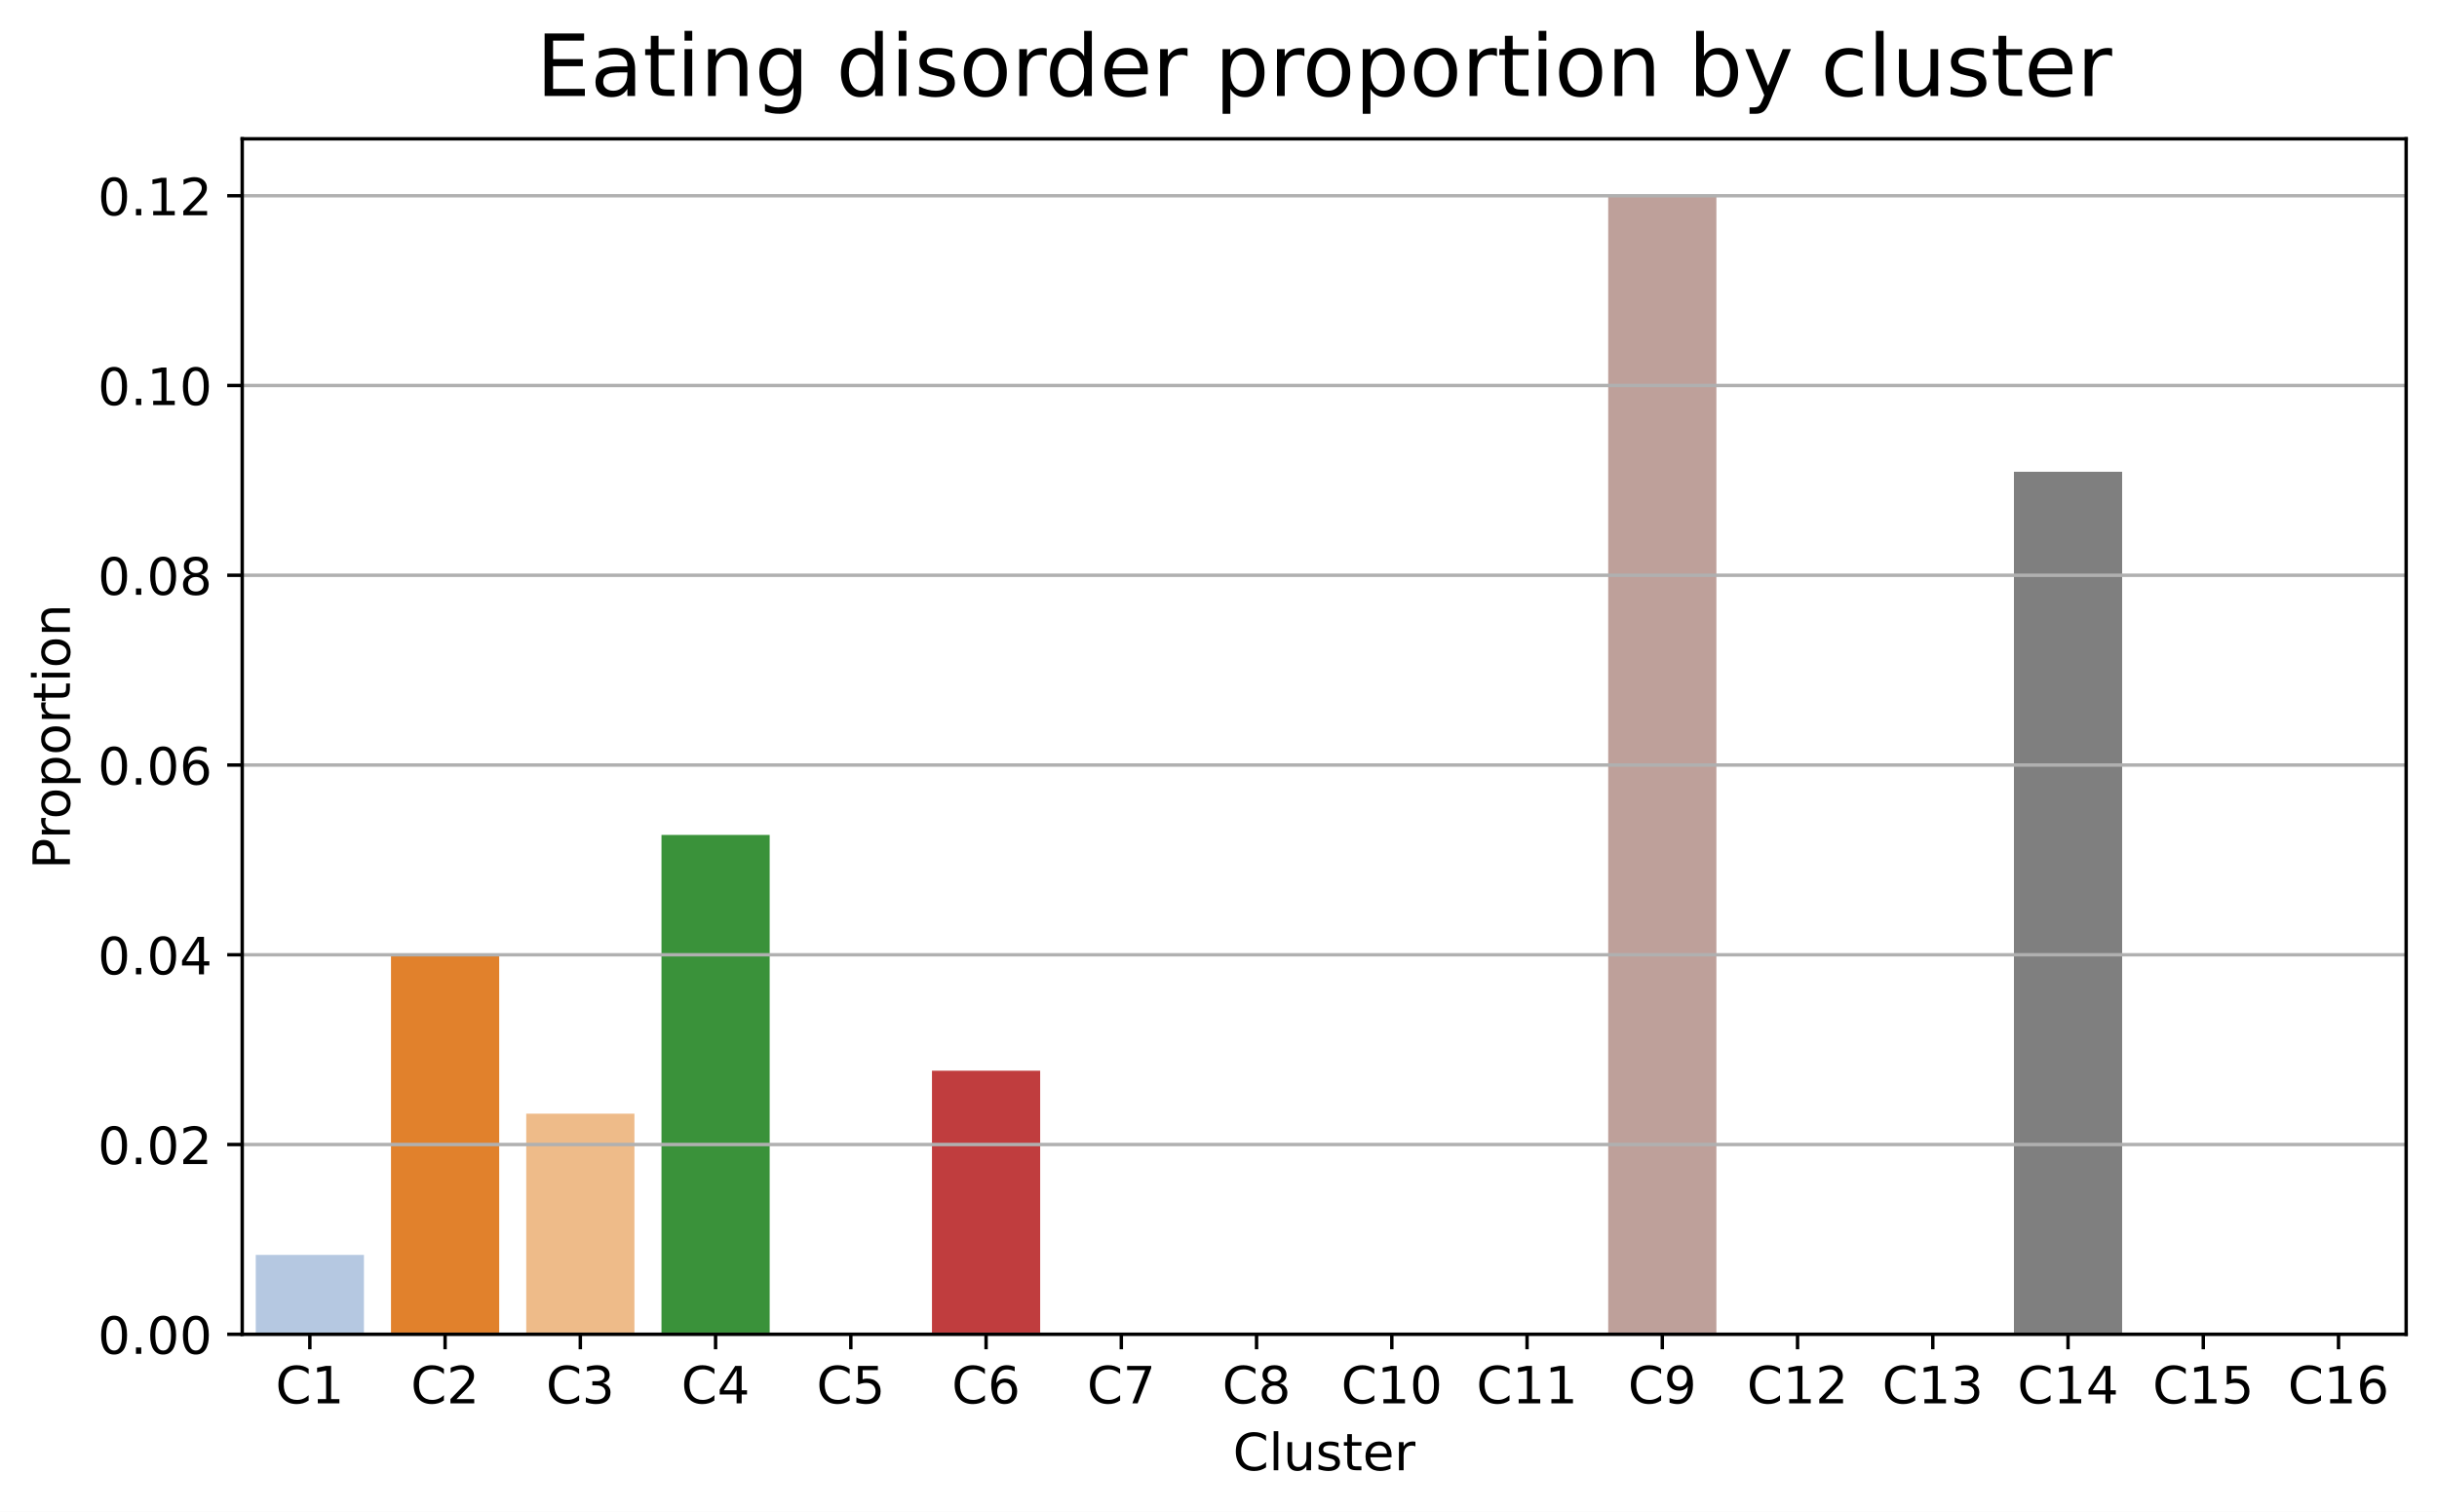
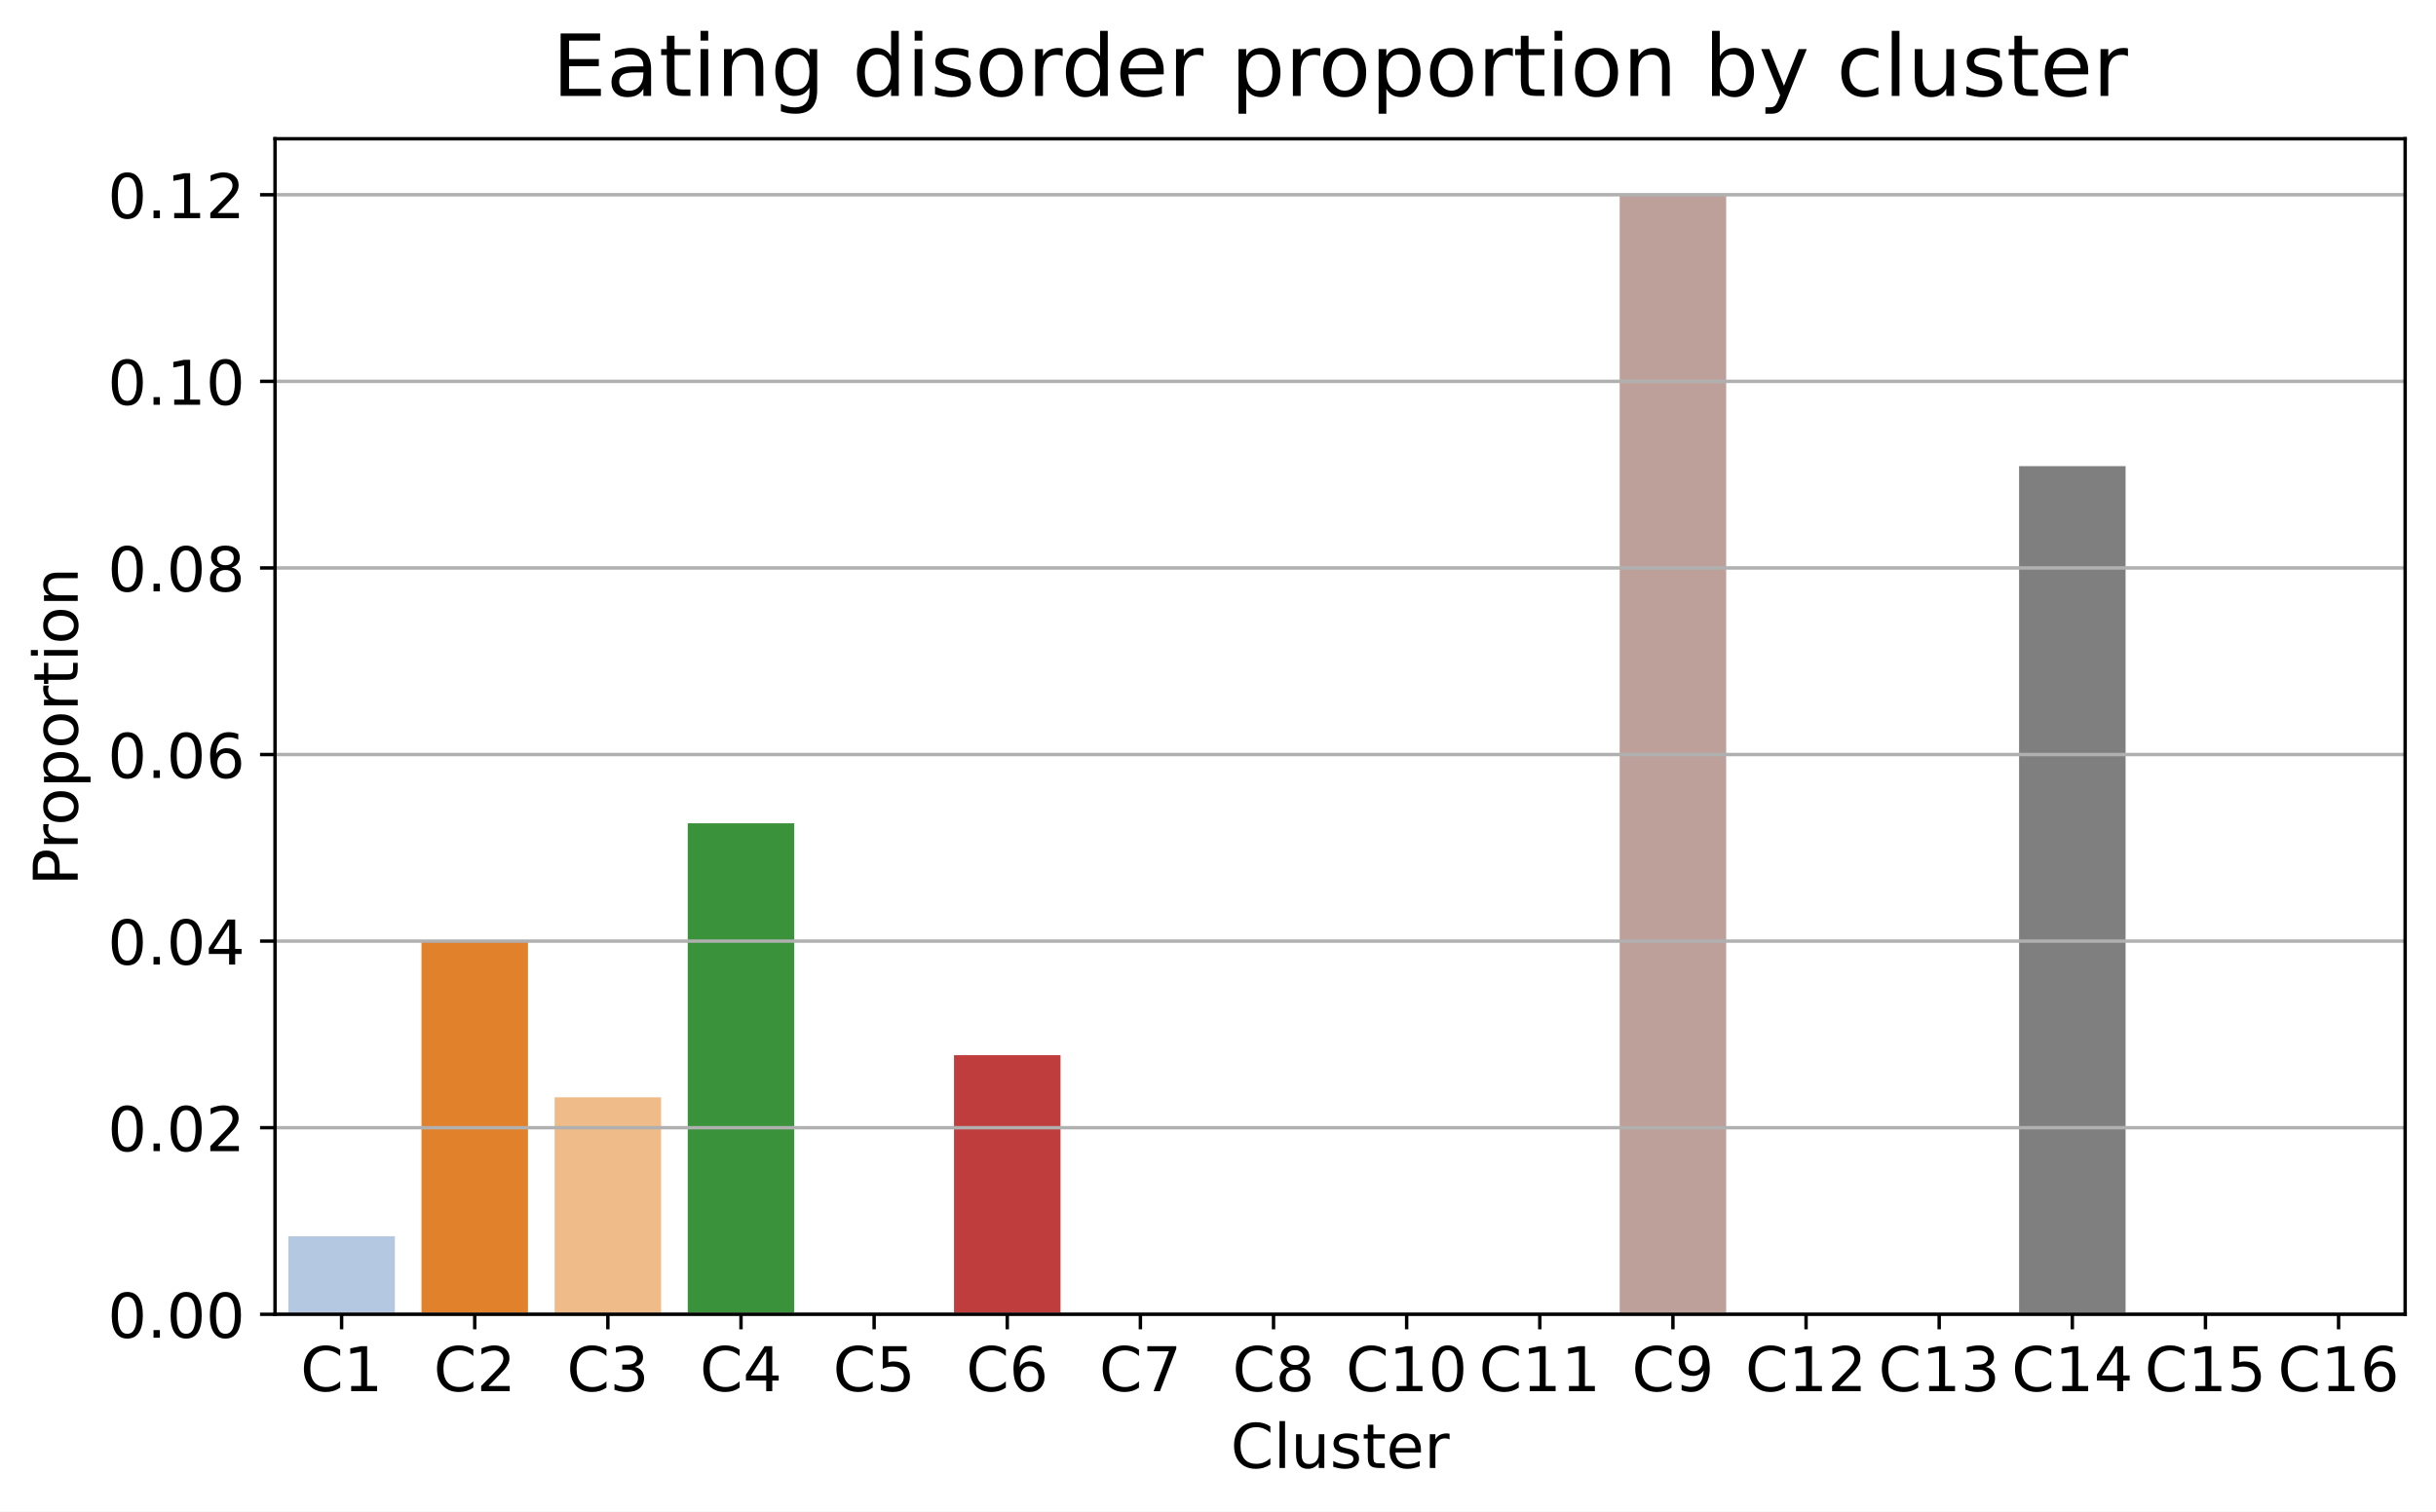
- <svg xmlns="http://www.w3.org/2000/svg" xmlns:xlink="http://www.w3.org/1999/xlink" width="568.778pt" height="352.824pt" viewBox="0 0 568.778 352.824" version="1.1">
+ <svg xmlns="http://www.w3.org/2000/svg" xmlns:xlink="http://www.w3.org/1999/xlink" width="568.614pt" height="352.91pt" viewBox="0 0 568.614 352.91" version="1.1">
  <defs>
    <style type="text/css">*{stroke-linejoin: round; stroke-linecap: butt}</style>
  </defs>
  <g id="figure_1">
    <g id="patch_1">
-       <path d="M 0 352.824  L 568.778 352.824  L 568.778 0  L 0 0  z " style="fill: #ffffff" />
+       <path d="M 0 352.91  L 568.614 352.91  L 568.614 0  L 0 0  z " style="fill: #ffffff" />
    </g>
    <g id="axes_1">
      <g id="patch_2">
-         <path d="M 56.532 311.397  L 561.577 311.397  L 561.577 32.397  L 56.532 32.397  z " style="fill: #ffffff" />
+         <path d="M 64.199 306.837  L 561.414 306.837  L 561.414 32.397  L 64.199 32.397  z " style="fill: #ffffff" />
      </g>
      <g id="patch_3">
-         <path d="M 59.689 311.397  L 84.941 311.397  L 84.941 292.867  L 59.689 292.867  z " clip-path="url(#pef91bb7de2)" style="fill: #b5c8e1" />
+         <path d="M 67.307 306.837  L 92.167 306.837  L 92.167 288.61  L 67.307 288.61  z " clip-path="url(#p6e9fd36a6d)" style="fill: #b5c8e1" />
      </g>
      <g id="patch_4">
-         <path d="M 91.254 311.397  L 116.507 311.397  L 116.507 222.825  L 91.254 222.825  z " clip-path="url(#pef91bb7de2)" style="fill: #e1812c" />
+         <path d="M 98.383 306.837  L 123.243 306.837  L 123.243 219.713  L 98.383 219.713  z " clip-path="url(#p6e9fd36a6d)" style="fill: #e1812c" />
      </g>
      <g id="patch_5">
-         <path d="M 122.82 311.397  L 148.072 311.397  L 148.072 259.902  L 122.82 259.902  z " clip-path="url(#pef91bb7de2)" style="fill: #eebb89" />
+         <path d="M 129.458 306.837  L 154.319 306.837  L 154.319 256.183  L 129.458 256.183  z " clip-path="url(#p6e9fd36a6d)" style="fill: #eebb89" />
      </g>
      <g id="patch_6">
-         <path d="M 154.385 311.397  L 179.637 311.397  L 179.637 194.856  L 154.385 194.856  z " clip-path="url(#pef91bb7de2)" style="fill: #3a923a" />
+         <path d="M 160.534 306.837  L 185.395 306.837  L 185.395 192.2  L 160.534 192.2  z " clip-path="url(#p6e9fd36a6d)" style="fill: #3a923a" />
      </g>
      <g id="patch_7">
-         <path d="M 217.516 311.397  L 242.768 311.397  L 242.768 249.889  L 217.516 249.889  z " clip-path="url(#pef91bb7de2)" style="fill: #c03d3e" />
+         <path d="M 222.686 306.837  L 247.547 306.837  L 247.547 246.334  L 222.686 246.334  z " clip-path="url(#p6e9fd36a6d)" style="fill: #c03d3e" />
      </g>
      <g id="patch_8">
-         <path d="M 375.342 311.397  L 400.594 311.397  L 400.594 45.683  L 375.342 45.683  z " clip-path="url(#pef91bb7de2)" style="fill: #bea09a" />
+         <path d="M 378.066 306.837  L 402.927 306.837  L 402.927 45.465  L 378.066 45.465  z " clip-path="url(#p6e9fd36a6d)" style="fill: #bea09a" />
      </g>
      <g id="patch_9">
-         <path d="M 470.038 311.397  L 495.29 311.397  L 495.29 110.098  L 470.038 110.098  z " clip-path="url(#pef91bb7de2)" style="fill: #7f7f7f" />
+         <path d="M 471.294 306.837  L 496.155 306.837  L 496.155 108.828  L 471.294 108.828  z " clip-path="url(#p6e9fd36a6d)" style="fill: #7f7f7f" />
      </g>
      <g id="matplotlib.axis_1">
        <g id="xtick_1">
          <g id="line2d_1">
            <defs>
-               <path id="m4264557594" d="M 0 0  L 0 3.5  " style="stroke: #000000; stroke-width: 0.8" />
+               <path id="m80eddfb1cd" d="M 0 0  L 0 3.5  " style="stroke: #000000; stroke-width: 0.8" />
            </defs>
            <g>
-               <use xlink:href="#m4264557594" x="72.315" y="311.397" style="stroke: #000000; stroke-width: 0.8" />
+               <use xlink:href="#m80eddfb1cd" x="79.737" y="306.837" style="stroke: #000000; stroke-width: 0.8" />
            </g>
          </g>
          <g id="text_1">
-             <g transform="translate(64.30797 327.515) scale(0.12 -0.12)">
+             <g transform="translate(70.12834 324.7786) scale(0.144 -0.144)">
              <defs>
                <path id="DejaVuSans-43" d="M 4122 4306  L 4122 3641  Q 3803 3938 3442 4084  Q 3081 4231 2675 4231  Q 1875 4231 1450 3742  Q 1025 3253 1025 2328  Q 1025 1406 1450 917  Q 1875 428 2675 428  Q 3081 428 3442 575  Q 3803 722 4122 1019  L 4122 359  Q 3791 134 3420 21  Q 3050 -91 2638 -91  Q 1578 -91 968 557  Q 359 1206 359 2328  Q 359 3453 968 4101  Q 1578 4750 2638 4750  Q 3056 4750 3426 4639  Q 3797 4528 4122 4306  z " transform="scale(0.015625)" />
                <path id="DejaVuSans-31" d="M 794 531  L 1825 531  L 1825 4091  L 703 3866  L 703 4441  L 1819 4666  L 2450 4666  L 2450 531  L 3481 531  L 3481 0  L 794 0  L 794 531  z " transform="scale(0.015625)" />
              </defs>
              <use xlink:href="#DejaVuSans-43" />
              <use xlink:href="#DejaVuSans-31" transform="translate(69.82422 0)" />
            </g>
          </g>
        </g>
        <g id="xtick_2">
          <g id="line2d_2">
            <g>
-               <use xlink:href="#m4264557594" x="103.88" y="311.397" style="stroke: #000000; stroke-width: 0.8" />
+               <use xlink:href="#m80eddfb1cd" x="110.813" y="306.837" style="stroke: #000000; stroke-width: 0.8" />
            </g>
          </g>
          <g id="text_2">
-             <g transform="translate(95.87328 327.515) scale(0.12 -0.12)">
+             <g transform="translate(101.2043 324.7786) scale(0.144 -0.144)">
              <defs>
                <path id="DejaVuSans-32" d="M 1228 531  L 3431 531  L 3431 0  L 469 0  L 469 531  Q 828 903 1448 1529  Q 2069 2156 2228 2338  Q 2531 2678 2651 2914  Q 2772 3150 2772 3378  Q 2772 3750 2511 3984  Q 2250 4219 1831 4219  Q 1534 4219 1204 4116  Q 875 4013 500 3803  L 500 4441  Q 881 4594 1212 4672  Q 1544 4750 1819 4750  Q 2544 4750 2975 4387  Q 3406 4025 3406 3419  Q 3406 3131 3298 2873  Q 3191 2616 2906 2266  Q 2828 2175 2409 1742  Q 1991 1309 1228 531  z " transform="scale(0.015625)" />
              </defs>
              <use xlink:href="#DejaVuSans-43" />
              <use xlink:href="#DejaVuSans-32" transform="translate(69.82422 0)" />
            </g>
          </g>
        </g>
        <g id="xtick_3">
          <g id="line2d_3">
            <g>
-               <use xlink:href="#m4264557594" x="135.446" y="311.397" style="stroke: #000000; stroke-width: 0.8" />
+               <use xlink:href="#m80eddfb1cd" x="141.889" y="306.837" style="stroke: #000000; stroke-width: 0.8" />
            </g>
          </g>
          <g id="text_3">
-             <g transform="translate(127.4386 327.515) scale(0.12 -0.12)">
+             <g transform="translate(132.2802 324.7786) scale(0.144 -0.144)">
              <defs>
                <path id="DejaVuSans-33" d="M 2597 2516  Q 3050 2419 3304 2112  Q 3559 1806 3559 1356  Q 3559 666 3084 287  Q 2609 -91 1734 -91  Q 1441 -91 1130 -33  Q 819 25 488 141  L 488 750  Q 750 597 1062 519  Q 1375 441 1716 441  Q 2309 441 2620 675  Q 2931 909 2931 1356  Q 2931 1769 2642 2001  Q 2353 2234 1838 2234  L 1294 2234  L 1294 2753  L 1863 2753  Q 2328 2753 2575 2939  Q 2822 3125 2822 3475  Q 2822 3834 2567 4026  Q 2313 4219 1838 4219  Q 1578 4219 1281 4162  Q 984 4106 628 3988  L 628 4550  Q 988 4650 1302 4700  Q 1616 4750 1894 4750  Q 2613 4750 3031 4423  Q 3450 4097 3450 3541  Q 3450 3153 3228 2886  Q 3006 2619 2597 2516  z " transform="scale(0.015625)" />
              </defs>
              <use xlink:href="#DejaVuSans-43" />
              <use xlink:href="#DejaVuSans-33" transform="translate(69.82422 0)" />
            </g>
          </g>
        </g>
        <g id="xtick_4">
          <g id="line2d_4">
            <g>
-               <use xlink:href="#m4264557594" x="167.011" y="311.397" style="stroke: #000000; stroke-width: 0.8" />
+               <use xlink:href="#m80eddfb1cd" x="172.965" y="306.837" style="stroke: #000000; stroke-width: 0.8" />
            </g>
          </g>
          <g id="text_4">
-             <g transform="translate(159.0039 327.515) scale(0.12 -0.12)">
+             <g transform="translate(163.3562 324.7786) scale(0.144 -0.144)">
              <defs>
                <path id="DejaVuSans-34" d="M 2419 4116  L 825 1625  L 2419 1625  L 2419 4116  z M 2253 4666  L 3047 4666  L 3047 1625  L 3713 1625  L 3713 1100  L 3047 1100  L 3047 0  L 2419 0  L 2419 1100  L 313 1100  L 313 1709  L 2253 4666  z " transform="scale(0.015625)" />
              </defs>
              <use xlink:href="#DejaVuSans-43" />
              <use xlink:href="#DejaVuSans-34" transform="translate(69.82422 0)" />
            </g>
          </g>
        </g>
        <g id="xtick_5">
          <g id="line2d_5">
            <g>
-               <use xlink:href="#m4264557594" x="198.576" y="311.397" style="stroke: #000000; stroke-width: 0.8" />
+               <use xlink:href="#m80eddfb1cd" x="204.041" y="306.837" style="stroke: #000000; stroke-width: 0.8" />
            </g>
          </g>
          <g id="text_5">
-             <g transform="translate(190.5692 327.515) scale(0.12 -0.12)">
+             <g transform="translate(194.4321 324.7786) scale(0.144 -0.144)">
              <defs>
                <path id="DejaVuSans-35" d="M 691 4666  L 3169 4666  L 3169 4134  L 1269 4134  L 1269 2991  Q 1406 3038 1543 3061  Q 1681 3084 1819 3084  Q 2600 3084 3056 2656  Q 3513 2228 3513 1497  Q 3513 744 3044 326  Q 2575 -91 1722 -91  Q 1428 -91 1123 -41  Q 819 9 494 109  L 494 744  Q 775 591 1075 516  Q 1375 441 1709 441  Q 2250 441 2565 725  Q 2881 1009 2881 1497  Q 2881 1984 2565 2268  Q 2250 2553 1709 2553  Q 1456 2553 1204 2497  Q 953 2441 691 2322  L 691 4666  z " transform="scale(0.015625)" />
              </defs>
              <use xlink:href="#DejaVuSans-43" />
              <use xlink:href="#DejaVuSans-35" transform="translate(69.82422 0)" />
            </g>
          </g>
        </g>
        <g id="xtick_6">
          <g id="line2d_6">
            <g>
-               <use xlink:href="#m4264557594" x="230.142" y="311.397" style="stroke: #000000; stroke-width: 0.8" />
+               <use xlink:href="#m80eddfb1cd" x="235.117" y="306.837" style="stroke: #000000; stroke-width: 0.8" />
            </g>
          </g>
          <g id="text_6">
-             <g transform="translate(222.1345 327.515) scale(0.12 -0.12)">
+             <g transform="translate(225.508 324.7786) scale(0.144 -0.144)">
              <defs>
                <path id="DejaVuSans-36" d="M 2113 2584  Q 1688 2584 1439 2293  Q 1191 2003 1191 1497  Q 1191 994 1439 701  Q 1688 409 2113 409  Q 2538 409 2786 701  Q 3034 994 3034 1497  Q 3034 2003 2786 2293  Q 2538 2584 2113 2584  z M 3366 4563  L 3366 3988  Q 3128 4100 2886 4159  Q 2644 4219 2406 4219  Q 1781 4219 1451 3797  Q 1122 3375 1075 2522  Q 1259 2794 1537 2939  Q 1816 3084 2150 3084  Q 2853 3084 3261 2657  Q 3669 2231 3669 1497  Q 3669 778 3244 343  Q 2819 -91 2113 -91  Q 1303 -91 875 529  Q 447 1150 447 2328  Q 447 3434 972 4092  Q 1497 4750 2381 4750  Q 2619 4750 2861 4703  Q 3103 4656 3366 4563  z " transform="scale(0.015625)" />
              </defs>
              <use xlink:href="#DejaVuSans-43" />
              <use xlink:href="#DejaVuSans-36" transform="translate(69.82422 0)" />
            </g>
          </g>
        </g>
        <g id="xtick_7">
          <g id="line2d_7">
            <g>
-               <use xlink:href="#m4264557594" x="261.707" y="311.397" style="stroke: #000000; stroke-width: 0.8" />
+               <use xlink:href="#m80eddfb1cd" x="266.193" y="306.837" style="stroke: #000000; stroke-width: 0.8" />
            </g>
          </g>
          <g id="text_7">
-             <g transform="translate(253.6998 327.515) scale(0.12 -0.12)">
+             <g transform="translate(256.584 324.7786) scale(0.144 -0.144)">
              <defs>
                <path id="DejaVuSans-37" d="M 525 4666  L 3525 4666  L 3525 4397  L 1831 0  L 1172 0  L 2766 4134  L 525 4134  L 525 4666  z " transform="scale(0.015625)" />
              </defs>
              <use xlink:href="#DejaVuSans-43" />
              <use xlink:href="#DejaVuSans-37" transform="translate(69.82422 0)" />
            </g>
          </g>
        </g>
        <g id="xtick_8">
          <g id="line2d_8">
            <g>
-               <use xlink:href="#m4264557594" x="293.272" y="311.397" style="stroke: #000000; stroke-width: 0.8" />
+               <use xlink:href="#m80eddfb1cd" x="297.269" y="306.837" style="stroke: #000000; stroke-width: 0.8" />
            </g>
          </g>
          <g id="text_8">
-             <g transform="translate(285.2652 327.515) scale(0.12 -0.12)">
+             <g transform="translate(287.6599 324.7786) scale(0.144 -0.144)">
              <defs>
                <path id="DejaVuSans-38" d="M 2034 2216  Q 1584 2216 1326 1975  Q 1069 1734 1069 1313  Q 1069 891 1326 650  Q 1584 409 2034 409  Q 2484 409 2743 651  Q 3003 894 3003 1313  Q 3003 1734 2745 1975  Q 2488 2216 2034 2216  z M 1403 2484  Q 997 2584 770 2862  Q 544 3141 544 3541  Q 544 4100 942 4425  Q 1341 4750 2034 4750  Q 2731 4750 3128 4425  Q 3525 4100 3525 3541  Q 3525 3141 3298 2862  Q 3072 2584 2669 2484  Q 3125 2378 3379 2068  Q 3634 1759 3634 1313  Q 3634 634 3220 271  Q 2806 -91 2034 -91  Q 1263 -91 848 271  Q 434 634 434 1313  Q 434 1759 690 2068  Q 947 2378 1403 2484  z M 1172 3481  Q 1172 3119 1398 2916  Q 1625 2713 2034 2713  Q 2441 2713 2670 2916  Q 2900 3119 2900 3481  Q 2900 3844 2670 4047  Q 2441 4250 2034 4250  Q 1625 4250 1398 4047  Q 1172 3844 1172 3481  z " transform="scale(0.015625)" />
              </defs>
              <use xlink:href="#DejaVuSans-43" />
              <use xlink:href="#DejaVuSans-38" transform="translate(69.82422 0)" />
            </g>
          </g>
        </g>
        <g id="xtick_9">
          <g id="line2d_9">
            <g>
-               <use xlink:href="#m4264557594" x="324.838" y="311.397" style="stroke: #000000; stroke-width: 0.8" />
+               <use xlink:href="#m80eddfb1cd" x="328.344" y="306.837" style="stroke: #000000; stroke-width: 0.8" />
            </g>
          </g>
          <g id="text_9">
-             <g transform="translate(313.013 327.515) scale(0.12 -0.12)">
+             <g transform="translate(314.1548 324.7786) scale(0.144 -0.144)">
              <defs>
                <path id="DejaVuSans-30" d="M 2034 4250  Q 1547 4250 1301 3770  Q 1056 3291 1056 2328  Q 1056 1369 1301 889  Q 1547 409 2034 409  Q 2525 409 2770 889  Q 3016 1369 3016 2328  Q 3016 3291 2770 3770  Q 2525 4250 2034 4250  z M 2034 4750  Q 2819 4750 3233 4129  Q 3647 3509 3647 2328  Q 3647 1150 3233 529  Q 2819 -91 2034 -91  Q 1250 -91 836 529  Q 422 1150 422 2328  Q 422 3509 836 4129  Q 1250 4750 2034 4750  z " transform="scale(0.015625)" />
              </defs>
              <use xlink:href="#DejaVuSans-43" />
              <use xlink:href="#DejaVuSans-31" transform="translate(69.82422 0)" />
              <use xlink:href="#DejaVuSans-30" transform="translate(133.4473 0)" />
            </g>
          </g>
        </g>
        <g id="xtick_10">
          <g id="line2d_10">
            <g>
-               <use xlink:href="#m4264557594" x="356.403" y="311.397" style="stroke: #000000; stroke-width: 0.8" />
+               <use xlink:href="#m80eddfb1cd" x="359.42" y="306.837" style="stroke: #000000; stroke-width: 0.8" />
            </g>
          </g>
          <g id="text_10">
-             <g transform="translate(344.5783 327.515) scale(0.12 -0.12)">
+             <g transform="translate(345.2308 324.7786) scale(0.144 -0.144)">
              <use xlink:href="#DejaVuSans-43" />
              <use xlink:href="#DejaVuSans-31" transform="translate(69.82422 0)" />
              <use xlink:href="#DejaVuSans-31" transform="translate(133.4473 0)" />
            </g>
          </g>
        </g>
        <g id="xtick_11">
          <g id="line2d_11">
            <g>
-               <use xlink:href="#m4264557594" x="387.968" y="311.397" style="stroke: #000000; stroke-width: 0.8" />
+               <use xlink:href="#m80eddfb1cd" x="390.496" y="306.837" style="stroke: #000000; stroke-width: 0.8" />
            </g>
          </g>
          <g id="text_11">
-             <g transform="translate(379.9611 327.515) scale(0.12 -0.12)">
+             <g transform="translate(380.8877 324.7786) scale(0.144 -0.144)">
              <defs>
                <path id="DejaVuSans-39" d="M 703 97  L 703 672  Q 941 559 1184 500  Q 1428 441 1663 441  Q 2288 441 2617 861  Q 2947 1281 2994 2138  Q 2813 1869 2534 1725  Q 2256 1581 1919 1581  Q 1219 1581 811 2004  Q 403 2428 403 3163  Q 403 3881 828 4315  Q 1253 4750 1959 4750  Q 2769 4750 3195 4129  Q 3622 3509 3622 2328  Q 3622 1225 3098 567  Q 2575 -91 1691 -91  Q 1453 -91 1209 -44  Q 966 3 703 97  z M 1959 2075  Q 2384 2075 2632 2365  Q 2881 2656 2881 3163  Q 2881 3666 2632 3958  Q 2384 4250 1959 4250  Q 1534 4250 1286 3958  Q 1038 3666 1038 3163  Q 1038 2656 1286 2365  Q 1534 2075 1959 2075  z " transform="scale(0.015625)" />
              </defs>
              <use xlink:href="#DejaVuSans-43" />
              <use xlink:href="#DejaVuSans-39" transform="translate(69.82422 0)" />
            </g>
          </g>
        </g>
        <g id="xtick_12">
          <g id="line2d_12">
            <g>
-               <use xlink:href="#m4264557594" x="419.534" y="311.397" style="stroke: #000000; stroke-width: 0.8" />
+               <use xlink:href="#m80eddfb1cd" x="421.572" y="306.837" style="stroke: #000000; stroke-width: 0.8" />
            </g>
          </g>
          <g id="text_12">
-             <g transform="translate(407.7089 327.515) scale(0.12 -0.12)">
+             <g transform="translate(407.3827 324.7786) scale(0.144 -0.144)">
              <use xlink:href="#DejaVuSans-43" />
              <use xlink:href="#DejaVuSans-31" transform="translate(69.82422 0)" />
              <use xlink:href="#DejaVuSans-32" transform="translate(133.4473 0)" />
            </g>
          </g>
        </g>
        <g id="xtick_13">
          <g id="line2d_13">
            <g>
-               <use xlink:href="#m4264557594" x="451.099" y="311.397" style="stroke: #000000; stroke-width: 0.8" />
+               <use xlink:href="#m80eddfb1cd" x="452.648" y="306.837" style="stroke: #000000; stroke-width: 0.8" />
            </g>
          </g>
          <g id="text_13">
-             <g transform="translate(439.2742 327.515) scale(0.12 -0.12)">
+             <g transform="translate(438.4586 324.7786) scale(0.144 -0.144)">
              <use xlink:href="#DejaVuSans-43" />
              <use xlink:href="#DejaVuSans-31" transform="translate(69.82422 0)" />
              <use xlink:href="#DejaVuSans-33" transform="translate(133.4473 0)" />
            </g>
          </g>
        </g>
        <g id="xtick_14">
          <g id="line2d_14">
            <g>
-               <use xlink:href="#m4264557594" x="482.664" y="311.397" style="stroke: #000000; stroke-width: 0.8" />
+               <use xlink:href="#m80eddfb1cd" x="483.724" y="306.837" style="stroke: #000000; stroke-width: 0.8" />
            </g>
          </g>
          <g id="text_14">
-             <g transform="translate(470.8395 327.515) scale(0.12 -0.12)">
+             <g transform="translate(469.5345 324.7786) scale(0.144 -0.144)">
              <use xlink:href="#DejaVuSans-43" />
              <use xlink:href="#DejaVuSans-31" transform="translate(69.82422 0)" />
              <use xlink:href="#DejaVuSans-34" transform="translate(133.4473 0)" />
            </g>
          </g>
        </g>
        <g id="xtick_15">
          <g id="line2d_15">
            <g>
-               <use xlink:href="#m4264557594" x="514.23" y="311.397" style="stroke: #000000; stroke-width: 0.8" />
+               <use xlink:href="#m80eddfb1cd" x="514.8" y="306.837" style="stroke: #000000; stroke-width: 0.8" />
            </g>
          </g>
          <g id="text_15">
-             <g transform="translate(502.4048 327.515) scale(0.12 -0.12)">
+             <g transform="translate(500.6105 324.7786) scale(0.144 -0.144)">
              <use xlink:href="#DejaVuSans-43" />
              <use xlink:href="#DejaVuSans-31" transform="translate(69.82422 0)" />
              <use xlink:href="#DejaVuSans-35" transform="translate(133.4473 0)" />
            </g>
          </g>
        </g>
        <g id="xtick_16">
          <g id="line2d_16">
            <g>
-               <use xlink:href="#m4264557594" x="545.795" y="311.397" style="stroke: #000000; stroke-width: 0.8" />
+               <use xlink:href="#m80eddfb1cd" x="545.876" y="306.837" style="stroke: #000000; stroke-width: 0.8" />
            </g>
          </g>
          <g id="text_16">
-             <g transform="translate(533.9702 327.515) scale(0.12 -0.12)">
+             <g transform="translate(531.6864 324.7786) scale(0.144 -0.144)">
              <use xlink:href="#DejaVuSans-43" />
              <use xlink:href="#DejaVuSans-31" transform="translate(69.82422 0)" />
              <use xlink:href="#DejaVuSans-36" transform="translate(133.4473 0)" />
            </g>
          </g>
        </g>
        <g id="text_17">
-           <g transform="translate(287.7597 343.1288) scale(0.12 -0.12)">
+           <g transform="translate(287.2521 342.7151) scale(0.144 -0.144)">
            <defs>
              <path id="DejaVuSans-6c" d="M 603 4863  L 1178 4863  L 1178 0  L 603 0  L 603 4863  z " transform="scale(0.015625)" />
              <path id="DejaVuSans-75" d="M 544 1381  L 544 3500  L 1119 3500  L 1119 1403  Q 1119 906 1312 657  Q 1506 409 1894 409  Q 2359 409 2629 706  Q 2900 1003 2900 1516  L 2900 3500  L 3475 3500  L 3475 0  L 2900 0  L 2900 538  Q 2691 219 2414 64  Q 2138 -91 1772 -91  Q 1169 -91 856 284  Q 544 659 544 1381  z M 1991 3584  L 1991 3584  z " transform="scale(0.015625)" />
              <path id="DejaVuSans-73" d="M 2834 3397  L 2834 2853  Q 2591 2978 2328 3040  Q 2066 3103 1784 3103  Q 1356 3103 1142 2972  Q 928 2841 928 2578  Q 928 2378 1081 2264  Q 1234 2150 1697 2047  L 1894 2003  Q 2506 1872 2764 1633  Q 3022 1394 3022 966  Q 3022 478 2636 193  Q 2250 -91 1575 -91  Q 1294 -91 989 -36  Q 684 19 347 128  L 347 722  Q 666 556 975 473  Q 1284 391 1588 391  Q 1994 391 2212 530  Q 2431 669 2431 922  Q 2431 1156 2273 1281  Q 2116 1406 1581 1522  L 1381 1569  Q 847 1681 609 1914  Q 372 2147 372 2553  Q 372 3047 722 3315  Q 1072 3584 1716 3584  Q 2034 3584 2315 3537  Q 2597 3491 2834 3397  z " transform="scale(0.015625)" />
              <path id="DejaVuSans-74" d="M 1172 4494  L 1172 3500  L 2356 3500  L 2356 3053  L 1172 3053  L 1172 1153  Q 1172 725 1289 603  Q 1406 481 1766 481  L 2356 481  L 2356 0  L 1766 0  Q 1100 0 847 248  Q 594 497 594 1153  L 594 3053  L 172 3053  L 172 3500  L 594 3500  L 594 4494  L 1172 4494  z " transform="scale(0.015625)" />
              <path id="DejaVuSans-65" d="M 3597 1894  L 3597 1613  L 953 1613  Q 991 1019 1311 708  Q 1631 397 2203 397  Q 2534 397 2845 478  Q 3156 559 3463 722  L 3463 178  Q 3153 47 2828 -22  Q 2503 -91 2169 -91  Q 1331 -91 842 396  Q 353 884 353 1716  Q 353 2575 817 3079  Q 1281 3584 2069 3584  Q 2775 3584 3186 3129  Q 3597 2675 3597 1894  z M 3022 2063  Q 3016 2534 2758 2815  Q 2500 3097 2075 3097  Q 1594 3097 1305 2825  Q 1016 2553 972 2059  L 3022 2063  z " transform="scale(0.015625)" />
              <path id="DejaVuSans-72" d="M 2631 2963  Q 2534 3019 2420 3045  Q 2306 3072 2169 3072  Q 1681 3072 1420 2755  Q 1159 2438 1159 1844  L 1159 0  L 581 0  L 581 3500  L 1159 3500  L 1159 2956  Q 1341 3275 1631 3429  Q 1922 3584 2338 3584  Q 2397 3584 2469 3576  Q 2541 3569 2628 3553  L 2631 2963  z " transform="scale(0.015625)" />
            </defs>
            <use xlink:href="#DejaVuSans-43" />
            <use xlink:href="#DejaVuSans-6c" transform="translate(69.82422 0)" />
            <use xlink:href="#DejaVuSans-75" transform="translate(97.60742 0)" />
            <use xlink:href="#DejaVuSans-73" transform="translate(160.9863 0)" />
            <use xlink:href="#DejaVuSans-74" transform="translate(213.0859 0)" />
            <use xlink:href="#DejaVuSans-65" transform="translate(252.2949 0)" />
            <use xlink:href="#DejaVuSans-72" transform="translate(313.8184 0)" />
          </g>
        </g>
      </g>
      <g id="matplotlib.axis_2">
        <g id="ytick_1">
          <g id="line2d_17">
-             <path d="M 56.532 311.397  L 561.577 311.397  " clip-path="url(#pef91bb7de2)" style="fill: none; stroke: #b0b0b0; stroke-width: 0.8; stroke-linecap: square" />
+             <path d="M 64.199 306.837  L 561.414 306.837  " clip-path="url(#p6e9fd36a6d)" style="fill: none; stroke: #b0b0b0; stroke-width: 0.8; stroke-linecap: square" />
          </g>
          <g id="line2d_18">
            <defs>
-               <path id="m57d18f87be" d="M 0 0  L -3.5 0  " style="stroke: #000000; stroke-width: 0.8" />
+               <path id="mca4e1468fb" d="M 0 0  L -3.5 0  " style="stroke: #000000; stroke-width: 0.8" />
            </defs>
            <g>
-               <use xlink:href="#m57d18f87be" x="56.532" y="311.397" style="stroke: #000000; stroke-width: 0.8" />
+               <use xlink:href="#mca4e1468fb" x="64.199" y="306.837" style="stroke: #000000; stroke-width: 0.8" />
            </g>
          </g>
          <g id="text_18">
-             <g transform="translate(22.81375 315.9559) scale(0.12 -0.12)">
+             <g transform="translate(25.1365 312.3077) scale(0.144 -0.144)">
              <defs>
                <path id="DejaVuSans-2e" d="M 684 794  L 1344 794  L 1344 0  L 684 0  L 684 794  z " transform="scale(0.015625)" />
              </defs>
              <use xlink:href="#DejaVuSans-30" />
              <use xlink:href="#DejaVuSans-2e" transform="translate(63.62305 0)" />
              <use xlink:href="#DejaVuSans-30" transform="translate(95.41016 0)" />
              <use xlink:href="#DejaVuSans-30" transform="translate(159.0332 0)" />
            </g>
          </g>
        </g>
        <g id="ytick_2">
          <g id="line2d_19">
-             <path d="M 56.532 267.111  L 561.577 267.111  " clip-path="url(#pef91bb7de2)" style="fill: none; stroke: #b0b0b0; stroke-width: 0.8; stroke-linecap: square" />
+             <path d="M 64.199 263.275  L 561.414 263.275  " clip-path="url(#p6e9fd36a6d)" style="fill: none; stroke: #b0b0b0; stroke-width: 0.8; stroke-linecap: square" />
          </g>
          <g id="line2d_20">
            <g>
-               <use xlink:href="#m57d18f87be" x="56.532" y="267.111" style="stroke: #000000; stroke-width: 0.8" />
+               <use xlink:href="#mca4e1468fb" x="64.199" y="263.275" style="stroke: #000000; stroke-width: 0.8" />
            </g>
          </g>
          <g id="text_19">
-             <g transform="translate(22.81375 271.6702) scale(0.12 -0.12)">
+             <g transform="translate(25.1365 268.7458) scale(0.144 -0.144)">
              <use xlink:href="#DejaVuSans-30" />
              <use xlink:href="#DejaVuSans-2e" transform="translate(63.62305 0)" />
              <use xlink:href="#DejaVuSans-30" transform="translate(95.41016 0)" />
              <use xlink:href="#DejaVuSans-32" transform="translate(159.0332 0)" />
            </g>
          </g>
        </g>
        <g id="ytick_3">
          <g id="line2d_21">
-             <path d="M 56.532 222.825  L 561.577 222.825  " clip-path="url(#pef91bb7de2)" style="fill: none; stroke: #b0b0b0; stroke-width: 0.8; stroke-linecap: square" />
+             <path d="M 64.199 219.713  L 561.414 219.713  " clip-path="url(#p6e9fd36a6d)" style="fill: none; stroke: #b0b0b0; stroke-width: 0.8; stroke-linecap: square" />
          </g>
          <g id="line2d_22">
            <g>
-               <use xlink:href="#m57d18f87be" x="56.532" y="222.825" style="stroke: #000000; stroke-width: 0.8" />
+               <use xlink:href="#mca4e1468fb" x="64.199" y="219.713" style="stroke: #000000; stroke-width: 0.8" />
            </g>
          </g>
          <g id="text_20">
-             <g transform="translate(22.81375 227.3845) scale(0.12 -0.12)">
+             <g transform="translate(25.1365 225.1839) scale(0.144 -0.144)">
              <use xlink:href="#DejaVuSans-30" />
              <use xlink:href="#DejaVuSans-2e" transform="translate(63.62305 0)" />
              <use xlink:href="#DejaVuSans-30" transform="translate(95.41016 0)" />
              <use xlink:href="#DejaVuSans-34" transform="translate(159.0332 0)" />
            </g>
          </g>
        </g>
        <g id="ytick_4">
          <g id="line2d_23">
-             <path d="M 56.532 178.54  L 561.577 178.54  " clip-path="url(#pef91bb7de2)" style="fill: none; stroke: #b0b0b0; stroke-width: 0.8; stroke-linecap: square" />
+             <path d="M 64.199 176.151  L 561.414 176.151  " clip-path="url(#p6e9fd36a6d)" style="fill: none; stroke: #b0b0b0; stroke-width: 0.8; stroke-linecap: square" />
          </g>
          <g id="line2d_24">
            <g>
-               <use xlink:href="#m57d18f87be" x="56.532" y="178.54" style="stroke: #000000; stroke-width: 0.8" />
+               <use xlink:href="#mca4e1468fb" x="64.199" y="176.151" style="stroke: #000000; stroke-width: 0.8" />
            </g>
          </g>
          <g id="text_21">
-             <g transform="translate(22.81375 183.0988) scale(0.12 -0.12)">
+             <g transform="translate(25.1365 181.622) scale(0.144 -0.144)">
              <use xlink:href="#DejaVuSans-30" />
              <use xlink:href="#DejaVuSans-2e" transform="translate(63.62305 0)" />
              <use xlink:href="#DejaVuSans-30" transform="translate(95.41016 0)" />
              <use xlink:href="#DejaVuSans-36" transform="translate(159.0332 0)" />
            </g>
          </g>
        </g>
        <g id="ytick_5">
          <g id="line2d_25">
-             <path d="M 56.532 134.254  L 561.577 134.254  " clip-path="url(#pef91bb7de2)" style="fill: none; stroke: #b0b0b0; stroke-width: 0.8; stroke-linecap: square" />
+             <path d="M 64.199 132.589  L 561.414 132.589  " clip-path="url(#p6e9fd36a6d)" style="fill: none; stroke: #b0b0b0; stroke-width: 0.8; stroke-linecap: square" />
          </g>
          <g id="line2d_26">
            <g>
-               <use xlink:href="#m57d18f87be" x="56.532" y="134.254" style="stroke: #000000; stroke-width: 0.8" />
+               <use xlink:href="#mca4e1468fb" x="64.199" y="132.589" style="stroke: #000000; stroke-width: 0.8" />
            </g>
          </g>
          <g id="text_22">
-             <g transform="translate(22.81375 138.8131) scale(0.12 -0.12)">
+             <g transform="translate(25.1365 138.0601) scale(0.144 -0.144)">
              <use xlink:href="#DejaVuSans-30" />
              <use xlink:href="#DejaVuSans-2e" transform="translate(63.62305 0)" />
              <use xlink:href="#DejaVuSans-30" transform="translate(95.41016 0)" />
              <use xlink:href="#DejaVuSans-38" transform="translate(159.0332 0)" />
            </g>
          </g>
        </g>
        <g id="ytick_6">
          <g id="line2d_27">
-             <path d="M 56.532 89.968  L 561.577 89.968  " clip-path="url(#pef91bb7de2)" style="fill: none; stroke: #b0b0b0; stroke-width: 0.8; stroke-linecap: square" />
+             <path d="M 64.199 89.027  L 561.414 89.027  " clip-path="url(#p6e9fd36a6d)" style="fill: none; stroke: #b0b0b0; stroke-width: 0.8; stroke-linecap: square" />
          </g>
          <g id="line2d_28">
            <g>
-               <use xlink:href="#m57d18f87be" x="56.532" y="89.968" style="stroke: #000000; stroke-width: 0.8" />
+               <use xlink:href="#mca4e1468fb" x="64.199" y="89.027" style="stroke: #000000; stroke-width: 0.8" />
            </g>
          </g>
          <g id="text_23">
-             <g transform="translate(22.81375 94.52737) scale(0.12 -0.12)">
+             <g transform="translate(25.1365 94.49823) scale(0.144 -0.144)">
              <use xlink:href="#DejaVuSans-30" />
              <use xlink:href="#DejaVuSans-2e" transform="translate(63.62305 0)" />
              <use xlink:href="#DejaVuSans-31" transform="translate(95.41016 0)" />
              <use xlink:href="#DejaVuSans-30" transform="translate(159.0332 0)" />
            </g>
          </g>
        </g>
        <g id="ytick_7">
          <g id="line2d_29">
-             <path d="M 56.532 45.683  L 561.577 45.683  " clip-path="url(#pef91bb7de2)" style="fill: none; stroke: #b0b0b0; stroke-width: 0.8; stroke-linecap: square" />
+             <path d="M 64.199 45.465  L 561.414 45.465  " clip-path="url(#p6e9fd36a6d)" style="fill: none; stroke: #b0b0b0; stroke-width: 0.8; stroke-linecap: square" />
          </g>
          <g id="line2d_30">
            <g>
-               <use xlink:href="#m57d18f87be" x="56.532" y="45.683" style="stroke: #000000; stroke-width: 0.8" />
+               <use xlink:href="#mca4e1468fb" x="64.199" y="45.465" style="stroke: #000000; stroke-width: 0.8" />
            </g>
          </g>
          <g id="text_24">
-             <g transform="translate(22.81375 50.24165) scale(0.12 -0.12)">
+             <g transform="translate(25.1365 50.93632) scale(0.144 -0.144)">
              <use xlink:href="#DejaVuSans-30" />
              <use xlink:href="#DejaVuSans-2e" transform="translate(63.62305 0)" />
              <use xlink:href="#DejaVuSans-31" transform="translate(95.41016 0)" />
              <use xlink:href="#DejaVuSans-32" transform="translate(159.0332 0)" />
            </g>
          </g>
        </g>
        <g id="text_25">
-           <g transform="translate(16.31812 202.8522) rotate(-90) scale(0.12 -0.12)">
+           <g transform="translate(18.14175 206.7632) rotate(-90) scale(0.144 -0.144)">
            <defs>
              <path id="DejaVuSans-50" d="M 1259 4147  L 1259 2394  L 2053 2394  Q 2494 2394 2734 2622  Q 2975 2850 2975 3272  Q 2975 3691 2734 3919  Q 2494 4147 2053 4147  L 1259 4147  z M 628 4666  L 2053 4666  Q 2838 4666 3239 4311  Q 3641 3956 3641 3272  Q 3641 2581 3239 2228  Q 2838 1875 2053 1875  L 1259 1875  L 1259 0  L 628 0  L 628 4666  z " transform="scale(0.015625)" />
              <path id="DejaVuSans-6f" d="M 1959 3097  Q 1497 3097 1228 2736  Q 959 2375 959 1747  Q 959 1119 1226 758  Q 1494 397 1959 397  Q 2419 397 2687 759  Q 2956 1122 2956 1747  Q 2956 2369 2687 2733  Q 2419 3097 1959 3097  z M 1959 3584  Q 2709 3584 3137 3096  Q 3566 2609 3566 1747  Q 3566 888 3137 398  Q 2709 -91 1959 -91  Q 1206 -91 779 398  Q 353 888 353 1747  Q 353 2609 779 3096  Q 1206 3584 1959 3584  z " transform="scale(0.015625)" />
              <path id="DejaVuSans-70" d="M 1159 525  L 1159 -1331  L 581 -1331  L 581 3500  L 1159 3500  L 1159 2969  Q 1341 3281 1617 3432  Q 1894 3584 2278 3584  Q 2916 3584 3314 3078  Q 3713 2572 3713 1747  Q 3713 922 3314 415  Q 2916 -91 2278 -91  Q 1894 -91 1617 61  Q 1341 213 1159 525  z M 3116 1747  Q 3116 2381 2855 2742  Q 2594 3103 2138 3103  Q 1681 3103 1420 2742  Q 1159 2381 1159 1747  Q 1159 1113 1420 752  Q 1681 391 2138 391  Q 2594 391 2855 752  Q 3116 1113 3116 1747  z " transform="scale(0.015625)" />
              <path id="DejaVuSans-69" d="M 603 3500  L 1178 3500  L 1178 0  L 603 0  L 603 3500  z M 603 4863  L 1178 4863  L 1178 4134  L 603 4134  L 603 4863  z " transform="scale(0.015625)" />
              <path id="DejaVuSans-6e" d="M 3513 2113  L 3513 0  L 2938 0  L 2938 2094  Q 2938 2591 2744 2837  Q 2550 3084 2163 3084  Q 1697 3084 1428 2787  Q 1159 2491 1159 1978  L 1159 0  L 581 0  L 581 3500  L 1159 3500  L 1159 2956  Q 1366 3272 1645 3428  Q 1925 3584 2291 3584  Q 2894 3584 3203 3211  Q 3513 2838 3513 2113  z " transform="scale(0.015625)" />
            </defs>
            <use xlink:href="#DejaVuSans-50" />
            <use xlink:href="#DejaVuSans-72" transform="translate(58.55273 0)" />
            <use xlink:href="#DejaVuSans-6f" transform="translate(97.41602 0)" />
            <use xlink:href="#DejaVuSans-70" transform="translate(158.5977 0)" />
            <use xlink:href="#DejaVuSans-6f" transform="translate(222.0742 0)" />
            <use xlink:href="#DejaVuSans-72" transform="translate(283.2559 0)" />
            <use xlink:href="#DejaVuSans-74" transform="translate(324.3691 0)" />
            <use xlink:href="#DejaVuSans-69" transform="translate(363.5781 0)" />
            <use xlink:href="#DejaVuSans-6f" transform="translate(391.3613 0)" />
            <use xlink:href="#DejaVuSans-6e" transform="translate(452.543 0)" />
          </g>
        </g>
      </g>
      <g id="line2d_31">
-         <path clip-path="url(#pef91bb7de2)" style="fill: none; stroke: #424242; stroke-width: 2.25; stroke-linecap: square" />
+         <path clip-path="url(#p6e9fd36a6d)" style="fill: none; stroke: #424242; stroke-width: 2.25; stroke-linecap: square" />
      </g>
      <g id="line2d_32">
-         <path clip-path="url(#pef91bb7de2)" style="fill: none; stroke: #424242; stroke-width: 2.25; stroke-linecap: square" />
+         <path clip-path="url(#p6e9fd36a6d)" style="fill: none; stroke: #424242; stroke-width: 2.25; stroke-linecap: square" />
      </g>
      <g id="line2d_33">
-         <path clip-path="url(#pef91bb7de2)" style="fill: none; stroke: #424242; stroke-width: 2.25; stroke-linecap: square" />
+         <path clip-path="url(#p6e9fd36a6d)" style="fill: none; stroke: #424242; stroke-width: 2.25; stroke-linecap: square" />
      </g>
      <g id="line2d_34">
-         <path clip-path="url(#pef91bb7de2)" style="fill: none; stroke: #424242; stroke-width: 2.25; stroke-linecap: square" />
+         <path clip-path="url(#p6e9fd36a6d)" style="fill: none; stroke: #424242; stroke-width: 2.25; stroke-linecap: square" />
      </g>
      <g id="line2d_35">
-         <path clip-path="url(#pef91bb7de2)" style="fill: none; stroke: #424242; stroke-width: 2.25; stroke-linecap: square" />
+         <path clip-path="url(#p6e9fd36a6d)" style="fill: none; stroke: #424242; stroke-width: 2.25; stroke-linecap: square" />
      </g>
      <g id="line2d_36">
-         <path clip-path="url(#pef91bb7de2)" style="fill: none; stroke: #424242; stroke-width: 2.25; stroke-linecap: square" />
+         <path clip-path="url(#p6e9fd36a6d)" style="fill: none; stroke: #424242; stroke-width: 2.25; stroke-linecap: square" />
      </g>
      <g id="line2d_37">
-         <path clip-path="url(#pef91bb7de2)" style="fill: none; stroke: #424242; stroke-width: 2.25; stroke-linecap: square" />
+         <path clip-path="url(#p6e9fd36a6d)" style="fill: none; stroke: #424242; stroke-width: 2.25; stroke-linecap: square" />
      </g>
      <g id="patch_10">
-         <path d="M 56.532 311.397  L 56.532 32.397  " style="fill: none; stroke: #000000; stroke-width: 0.8; stroke-linejoin: miter; stroke-linecap: square" />
+         <path d="M 64.199 306.837  L 64.199 32.397  " style="fill: none; stroke: #000000; stroke-width: 0.8; stroke-linejoin: miter; stroke-linecap: square" />
      </g>
      <g id="patch_11">
-         <path d="M 561.577 311.397  L 561.577 32.397  " style="fill: none; stroke: #000000; stroke-width: 0.8; stroke-linejoin: miter; stroke-linecap: square" />
+         <path d="M 561.414 306.837  L 561.414 32.397  " style="fill: none; stroke: #000000; stroke-width: 0.8; stroke-linejoin: miter; stroke-linecap: square" />
      </g>
      <g id="patch_12">
-         <path d="M 56.532 311.397  L 561.577 311.397  " style="fill: none; stroke: #000000; stroke-width: 0.8; stroke-linejoin: miter; stroke-linecap: square" />
+         <path d="M 64.199 306.837  L 561.414 306.837  " style="fill: none; stroke: #000000; stroke-width: 0.8; stroke-linejoin: miter; stroke-linecap: square" />
      </g>
      <g id="patch_13">
-         <path d="M 56.532 32.397  L 561.577 32.397  " style="fill: none; stroke: #000000; stroke-width: 0.8; stroke-linejoin: miter; stroke-linecap: square" />
+         <path d="M 64.199 32.397  L 561.414 32.397  " style="fill: none; stroke: #000000; stroke-width: 0.8; stroke-linejoin: miter; stroke-linecap: square" />
      </g>
      <g id="text_26">
-         <g transform="translate(125.1472 22.39688) scale(0.2 -0.2)">
+         <g transform="translate(128.8987 22.39688) scale(0.2 -0.2)">
          <defs>
            <path id="DejaVuSans-45" d="M 628 4666  L 3578 4666  L 3578 4134  L 1259 4134  L 1259 2753  L 3481 2753  L 3481 2222  L 1259 2222  L 1259 531  L 3634 531  L 3634 0  L 628 0  L 628 4666  z " transform="scale(0.015625)" />
            <path id="DejaVuSans-61" d="M 2194 1759  Q 1497 1759 1228 1600  Q 959 1441 959 1056  Q 959 750 1161 570  Q 1363 391 1709 391  Q 2188 391 2477 730  Q 2766 1069 2766 1631  L 2766 1759  L 2194 1759  z M 3341 1997  L 3341 0  L 2766 0  L 2766 531  Q 2569 213 2275 61  Q 1981 -91 1556 -91  Q 1019 -91 701 211  Q 384 513 384 1019  Q 384 1609 779 1909  Q 1175 2209 1959 2209  L 2766 2209  L 2766 2266  Q 2766 2663 2505 2880  Q 2244 3097 1772 3097  Q 1472 3097 1187 3025  Q 903 2953 641 2809  L 641 3341  Q 956 3463 1253 3523  Q 1550 3584 1831 3584  Q 2591 3584 2966 3190  Q 3341 2797 3341 1997  z " transform="scale(0.015625)" />
            <path id="DejaVuSans-67" d="M 2906 1791  Q 2906 2416 2648 2759  Q 2391 3103 1925 3103  Q 1463 3103 1205 2759  Q 947 2416 947 1791  Q 947 1169 1205 825  Q 1463 481 1925 481  Q 2391 481 2648 825  Q 2906 1169 2906 1791  z M 3481 434  Q 3481 -459 3084 -895  Q 2688 -1331 1869 -1331  Q 1566 -1331 1297 -1286  Q 1028 -1241 775 -1147  L 775 -588  Q 1028 -725 1275 -790  Q 1522 -856 1778 -856  Q 2344 -856 2625 -561  Q 2906 -266 2906 331  L 2906 616  Q 2728 306 2450 153  Q 2172 0 1784 0  Q 1141 0 747 490  Q 353 981 353 1791  Q 353 2603 747 3093  Q 1141 3584 1784 3584  Q 2172 3584 2450 3431  Q 2728 3278 2906 2969  L 2906 3500  L 3481 3500  L 3481 434  z " transform="scale(0.015625)" />
            <path id="DejaVuSans-20" transform="scale(0.015625)" />
            <path id="DejaVuSans-64" d="M 2906 2969  L 2906 4863  L 3481 4863  L 3481 0  L 2906 0  L 2906 525  Q 2725 213 2448 61  Q 2172 -91 1784 -91  Q 1150 -91 751 415  Q 353 922 353 1747  Q 353 2572 751 3078  Q 1150 3584 1784 3584  Q 2172 3584 2448 3432  Q 2725 3281 2906 2969  z M 947 1747  Q 947 1113 1208 752  Q 1469 391 1925 391  Q 2381 391 2643 752  Q 2906 1113 2906 1747  Q 2906 2381 2643 2742  Q 2381 3103 1925 3103  Q 1469 3103 1208 2742  Q 947 2381 947 1747  z " transform="scale(0.015625)" />
            <path id="DejaVuSans-62" d="M 3116 1747  Q 3116 2381 2855 2742  Q 2594 3103 2138 3103  Q 1681 3103 1420 2742  Q 1159 2381 1159 1747  Q 1159 1113 1420 752  Q 1681 391 2138 391  Q 2594 391 2855 752  Q 3116 1113 3116 1747  z M 1159 2969  Q 1341 3281 1617 3432  Q 1894 3584 2278 3584  Q 2916 3584 3314 3078  Q 3713 2572 3713 1747  Q 3713 922 3314 415  Q 2916 -91 2278 -91  Q 1894 -91 1617 61  Q 1341 213 1159 525  L 1159 0  L 581 0  L 581 4863  L 1159 4863  L 1159 2969  z " transform="scale(0.015625)" />
            <path id="DejaVuSans-79" d="M 2059 -325  Q 1816 -950 1584 -1140  Q 1353 -1331 966 -1331  L 506 -1331  L 506 -850  L 844 -850  Q 1081 -850 1212 -737  Q 1344 -625 1503 -206  L 1606 56  L 191 3500  L 800 3500  L 1894 763  L 2988 3500  L 3597 3500  L 2059 -325  z " transform="scale(0.015625)" />
            <path id="DejaVuSans-63" d="M 3122 3366  L 3122 2828  Q 2878 2963 2633 3030  Q 2388 3097 2138 3097  Q 1578 3097 1268 2742  Q 959 2388 959 1747  Q 959 1106 1268 751  Q 1578 397 2138 397  Q 2388 397 2633 464  Q 2878 531 3122 666  L 3122 134  Q 2881 22 2623 -34  Q 2366 -91 2075 -91  Q 1284 -91 818 406  Q 353 903 353 1747  Q 353 2603 823 3093  Q 1294 3584 2113 3584  Q 2378 3584 2631 3529  Q 2884 3475 3122 3366  z " transform="scale(0.015625)" />
          </defs>
          <use xlink:href="#DejaVuSans-45" />
          <use xlink:href="#DejaVuSans-61" transform="translate(63.18359 0)" />
          <use xlink:href="#DejaVuSans-74" transform="translate(124.4629 0)" />
          <use xlink:href="#DejaVuSans-69" transform="translate(163.6719 0)" />
          <use xlink:href="#DejaVuSans-6e" transform="translate(191.4551 0)" />
          <use xlink:href="#DejaVuSans-67" transform="translate(254.834 0)" />
          <use xlink:href="#DejaVuSans-20" transform="translate(318.3105 0)" />
          <use xlink:href="#DejaVuSans-64" transform="translate(350.0977 0)" />
          <use xlink:href="#DejaVuSans-69" transform="translate(413.5742 0)" />
          <use xlink:href="#DejaVuSans-73" transform="translate(441.3574 0)" />
          <use xlink:href="#DejaVuSans-6f" transform="translate(493.457 0)" />
          <use xlink:href="#DejaVuSans-72" transform="translate(554.6387 0)" />
          <use xlink:href="#DejaVuSans-64" transform="translate(594.002 0)" />
          <use xlink:href="#DejaVuSans-65" transform="translate(657.4785 0)" />
          <use xlink:href="#DejaVuSans-72" transform="translate(719.002 0)" />
          <use xlink:href="#DejaVuSans-20" transform="translate(760.1152 0)" />
          <use xlink:href="#DejaVuSans-70" transform="translate(791.9023 0)" />
          <use xlink:href="#DejaVuSans-72" transform="translate(855.3789 0)" />
          <use xlink:href="#DejaVuSans-6f" transform="translate(894.2422 0)" />
          <use xlink:href="#DejaVuSans-70" transform="translate(955.4238 0)" />
          <use xlink:href="#DejaVuSans-6f" transform="translate(1018.9 0)" />
          <use xlink:href="#DejaVuSans-72" transform="translate(1080.082 0)" />
          <use xlink:href="#DejaVuSans-74" transform="translate(1121.195 0)" />
          <use xlink:href="#DejaVuSans-69" transform="translate(1160.404 0)" />
          <use xlink:href="#DejaVuSans-6f" transform="translate(1188.188 0)" />
          <use xlink:href="#DejaVuSans-6e" transform="translate(1249.369 0)" />
          <use xlink:href="#DejaVuSans-20" transform="translate(1312.748 0)" />
          <use xlink:href="#DejaVuSans-62" transform="translate(1344.535 0)" />
          <use xlink:href="#DejaVuSans-79" transform="translate(1408.012 0)" />
          <use xlink:href="#DejaVuSans-20" transform="translate(1467.191 0)" />
          <use xlink:href="#DejaVuSans-63" transform="translate(1498.979 0)" />
          <use xlink:href="#DejaVuSans-6c" transform="translate(1553.959 0)" />
          <use xlink:href="#DejaVuSans-75" transform="translate(1581.742 0)" />
          <use xlink:href="#DejaVuSans-73" transform="translate(1645.121 0)" />
          <use xlink:href="#DejaVuSans-74" transform="translate(1697.221 0)" />
          <use xlink:href="#DejaVuSans-65" transform="translate(1736.43 0)" />
          <use xlink:href="#DejaVuSans-72" transform="translate(1797.953 0)" />
        </g>
      </g>
    </g>
  </g>
  <defs>
-     <clipPath id="pef91bb7de2">
-       <rect x="56.532" y="32.397" width="505.045" height="279" />
+     <clipPath id="p6e9fd36a6d">
+       <rect x="64.199" y="32.397" width="497.215" height="274.44" />
    </clipPath>
  </defs>
</svg>
